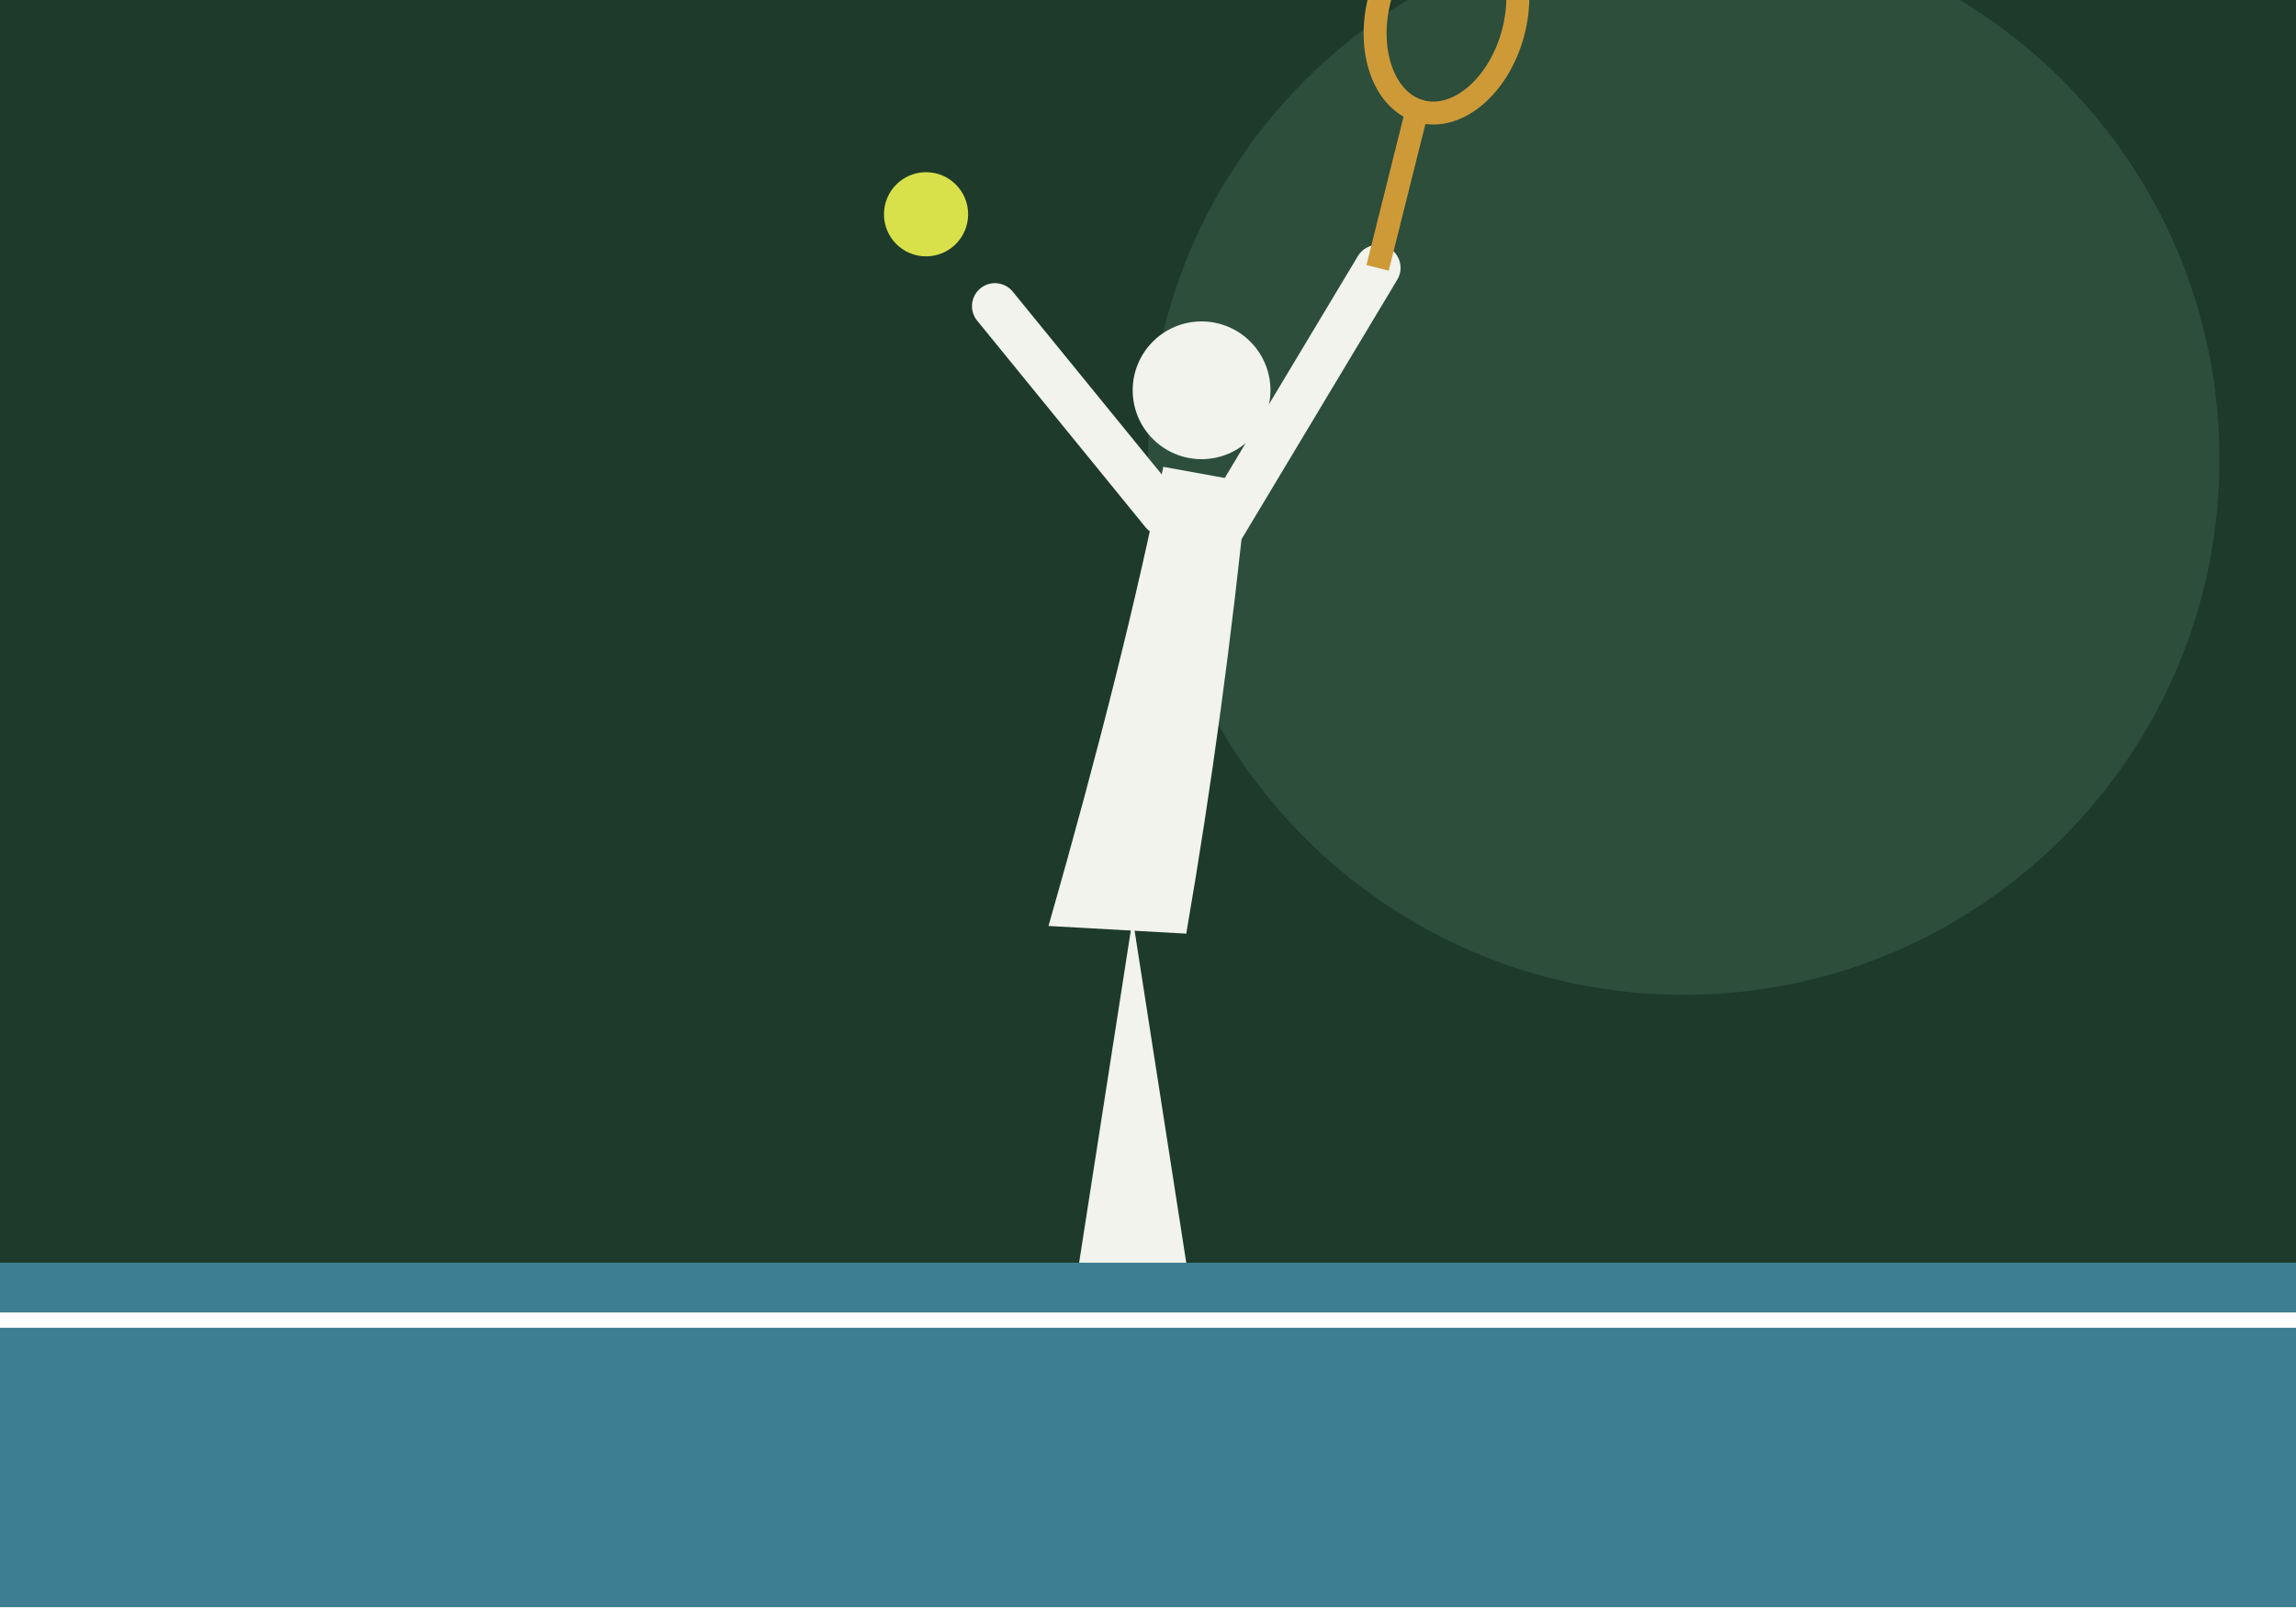
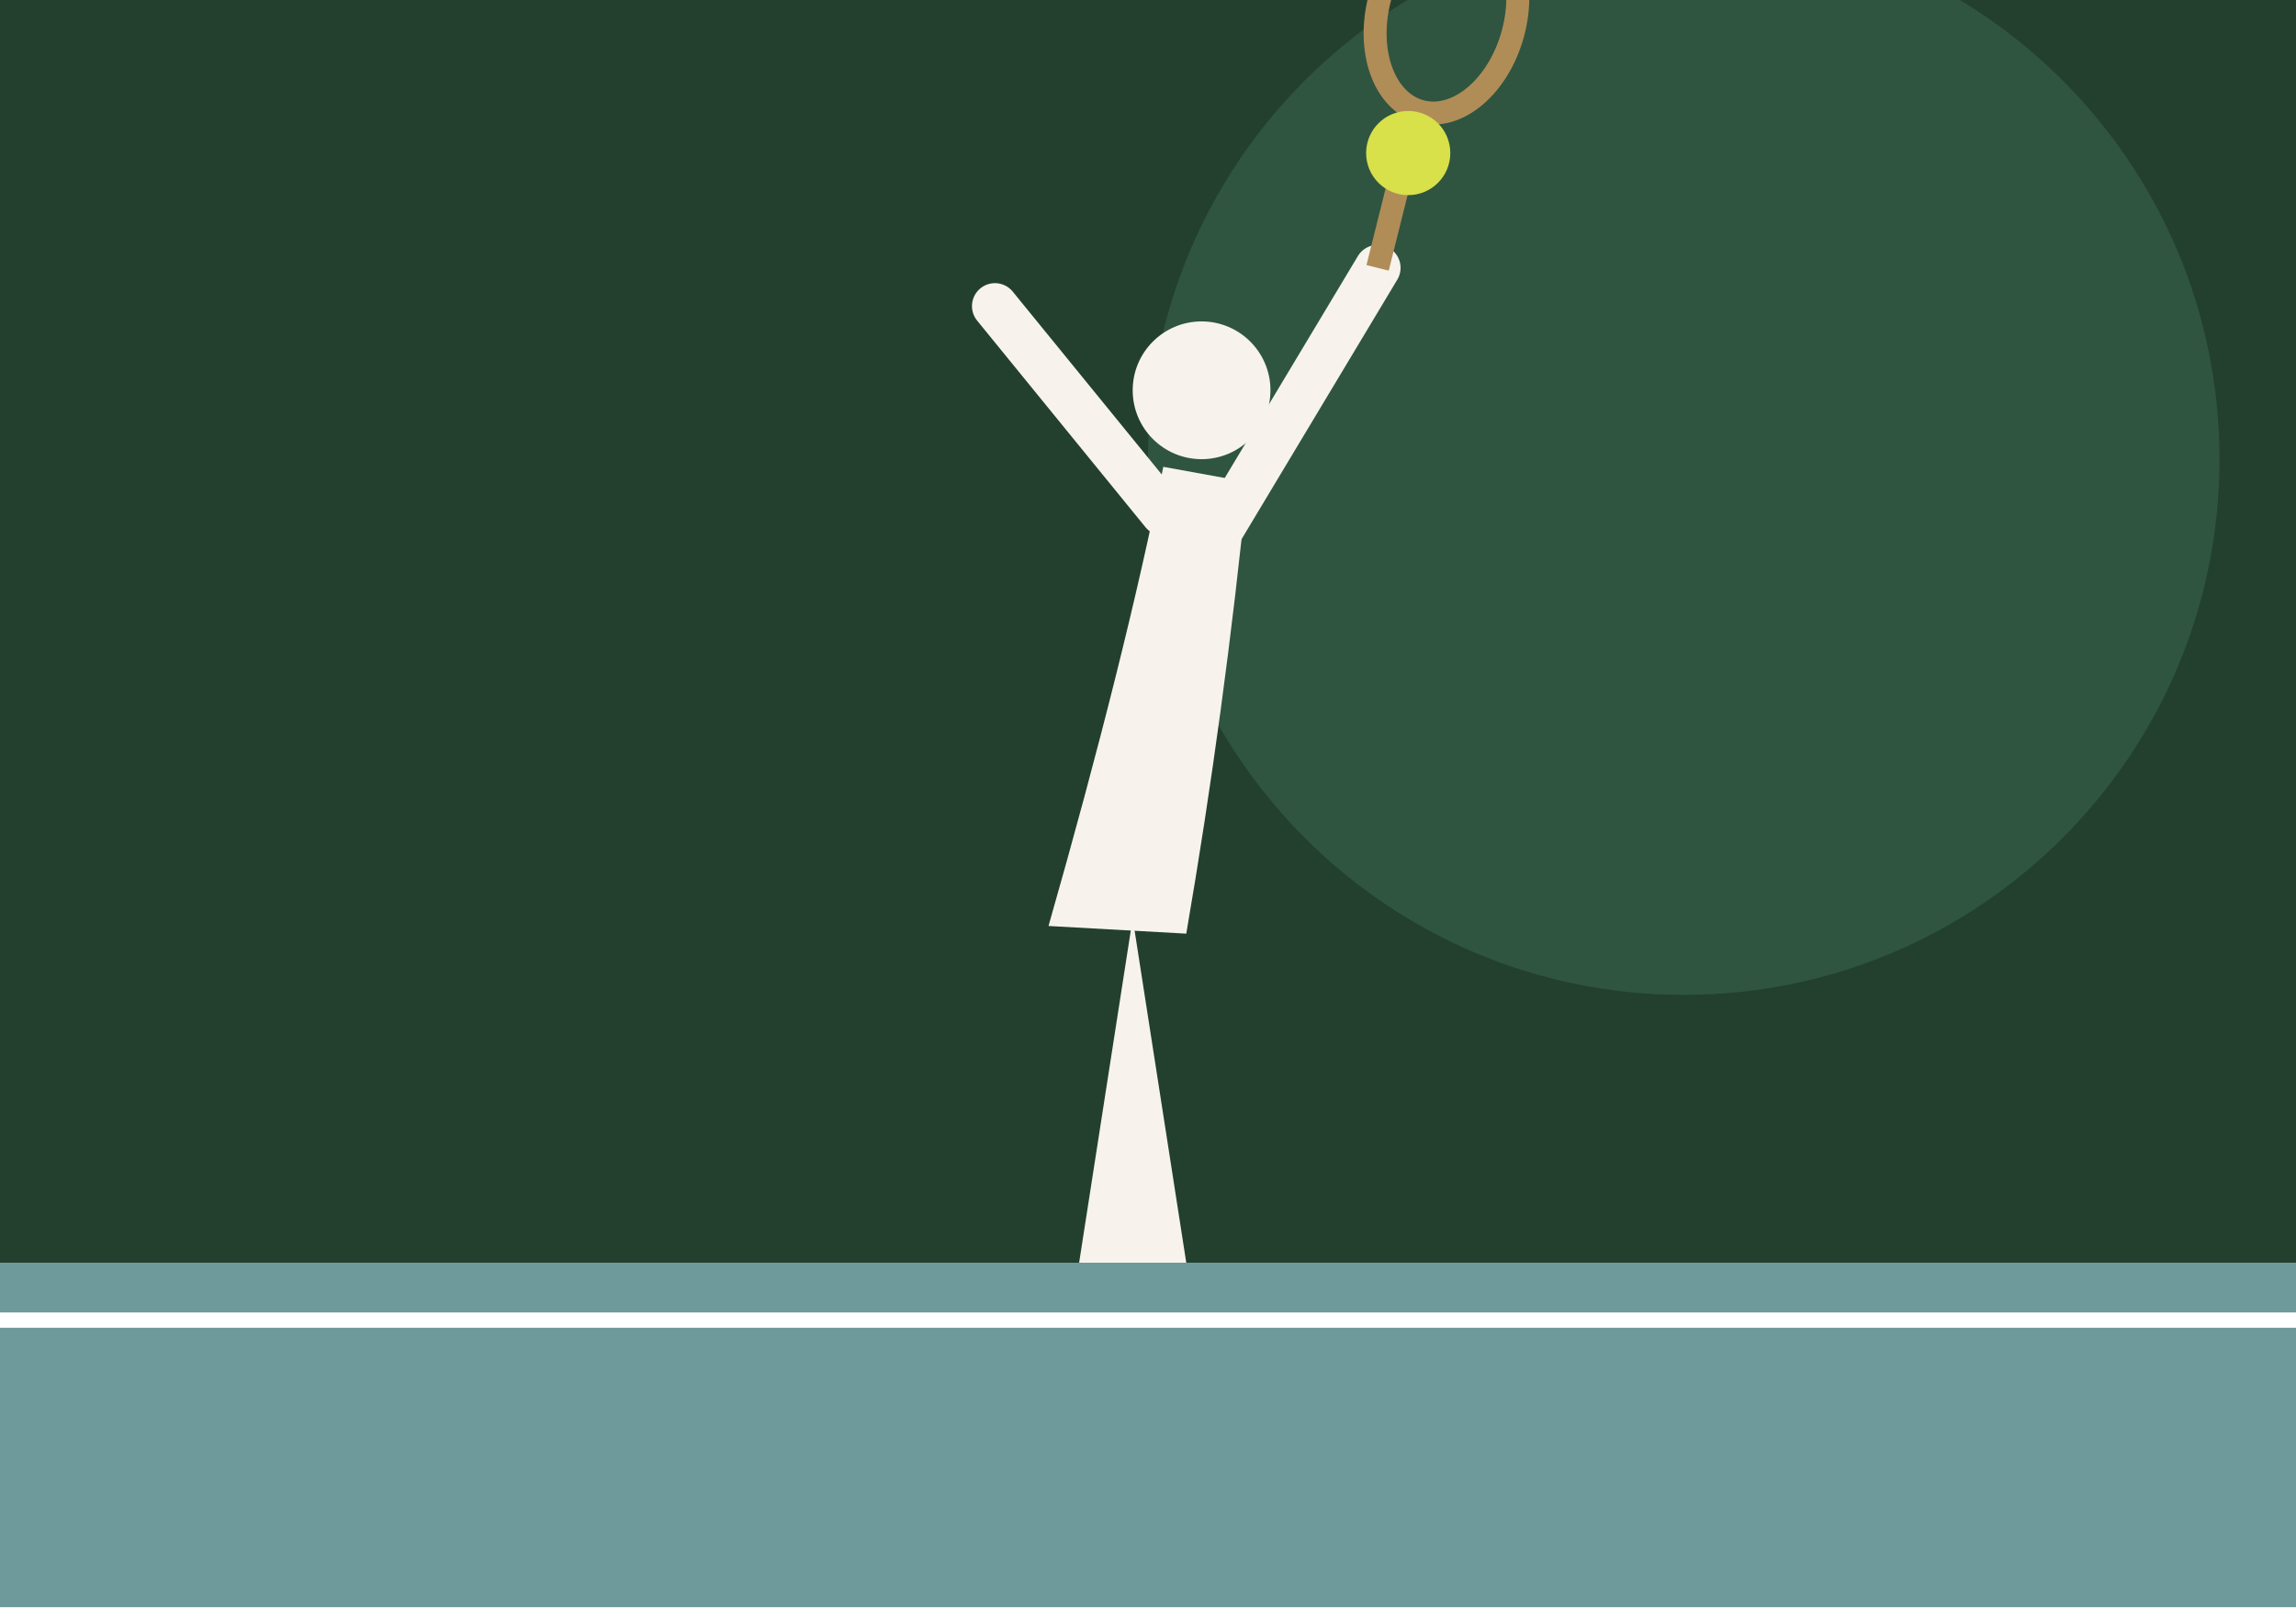
<svg xmlns="http://www.w3.org/2000/svg" viewBox="0 0 600 420" role="img" aria-label="Illustration of a tennis player serving">
-   <rect width="600" height="420" fill="#1D3A2B" />
-   <circle cx="440" cy="120" r="140" fill="#2C4E3B" />
-   <rect x="0" y="330" width="600" height="90" fill="#3D7E93" />
+   <style>
+ @media (prefers-reduced-motion: no-preference){
+ .bob{animation:bob 4s ease-in-out infinite;transform-box:fill-box;transform-origin:center}
+ .sway{animation:sway 5s ease-in-out infinite;transform-box:fill-box;transform-origin:bottom center}
+ .steam{animation:steam 3.2s ease-in-out infinite;opacity:0}
+ .steam.d2{animation-delay:1s}.steam.d3{animation-delay:2s}
+ .twinkle{animation:tw 2.6s ease-in-out infinite}
+ .twinkle:nth-of-type(2n){animation-delay:.8s}.twinkle:nth-of-type(3n){animation-delay:1.6s}
+ .wave{animation:wave 6s linear infinite}
+ .bx{animation:bx 3.2s ease-in-out infinite alternate}
+ .by{animation:by .8s cubic-bezier(.5,0,.5,1) infinite alternate}
+ .toss{animation:toss 2.4s ease-in-out infinite}
+ .drift{animation:drift 9s ease-in-out infinite alternate}
+ .spin{animation:spin 30s linear infinite;transform-box:fill-box;transform-origin:center}
+ }
+ @keyframes bob{50%{transform:translateY(-8px)}}
+ @keyframes sway{0%,100%{transform:rotate(-2.5deg)}50%{transform:rotate(2.5deg)}}
+ @keyframes steam{0%{opacity:0;transform:translateY(12px)}35%{opacity:.9}100%{opacity:0;transform:translateY(-26px)}}
+ @keyframes tw{0%,100%{opacity:1}50%{opacity:.45}}
+ @keyframes wave{to{transform:translateX(-60px)}}
+ @keyframes bx{from{transform:translateX(-120px)}to{transform:translateX(90px)}}
+ @keyframes by{from{transform:translateY(-40px)}to{transform:translateY(20px)}}
+ @keyframes toss{0%,100%{transform:translateY(0)}50%{transform:translateY(-34px)}}
+ @keyframes drift{to{transform:translateX(40px)}}
+ @keyframes spin{to{transform:rotate(360deg)}}
+ </style>
+   <rect width="600" height="420" fill="#23402F" />
+   <circle cx="440" cy="120" r="140" fill="#2F5540" />
+   <rect x="0" y="330" width="600" height="90" fill="#6F9A9B" />
  <path d="M0 345 H600" stroke="#fff" stroke-width="4" />
-   <g transform="translate(300 330)" fill="#F1F3EC">
+   <g transform="translate(300 330)" fill="#F7F3EC">
    <path d="M-18 0 L-4 -90 L10 0 Z" />
    <path d="M-26 -88 q 20 -70 30 -120 l 22 4 q -6 60 -16 118z" />
    <circle cx="14" cy="-228" r="18" />
-     <path d="M4 -196 L -40 -250" stroke="#F1F3EC" stroke-width="12" stroke-linecap="round" />
-     <path d="M18 -190 L 60 -260" stroke="#F1F3EC" stroke-width="12" stroke-linecap="round" />
-     <path d="M60 -260 L 70 -300" stroke="#CE9A38" stroke-width="6" />
-     <ellipse cx="78" cy="-326" rx="18" ry="26" fill="none" stroke="#CE9A38" stroke-width="6" transform="rotate(15 78 -326)" />
+     <path d="M4 -196 L -40 -250" stroke="#F7F3EC" stroke-width="12" stroke-linecap="round" />
+     <path d="M18 -190 L 60 -260" stroke="#F7F3EC" stroke-width="12" stroke-linecap="round" />
+     <path d="M60 -260 L 70 -300" stroke="#B08D57" stroke-width="6" />
+     <ellipse cx="78" cy="-326" rx="18" ry="26" fill="none" stroke="#B08D57" stroke-width="6" transform="rotate(15 78 -326)" />
  </g>
-   <circle cx="242" cy="56" r="11" fill="#D8E04A" />
+   <circle class="toss" cx="368" cy="40" r="11" fill="#D8E04A" />
</svg>
